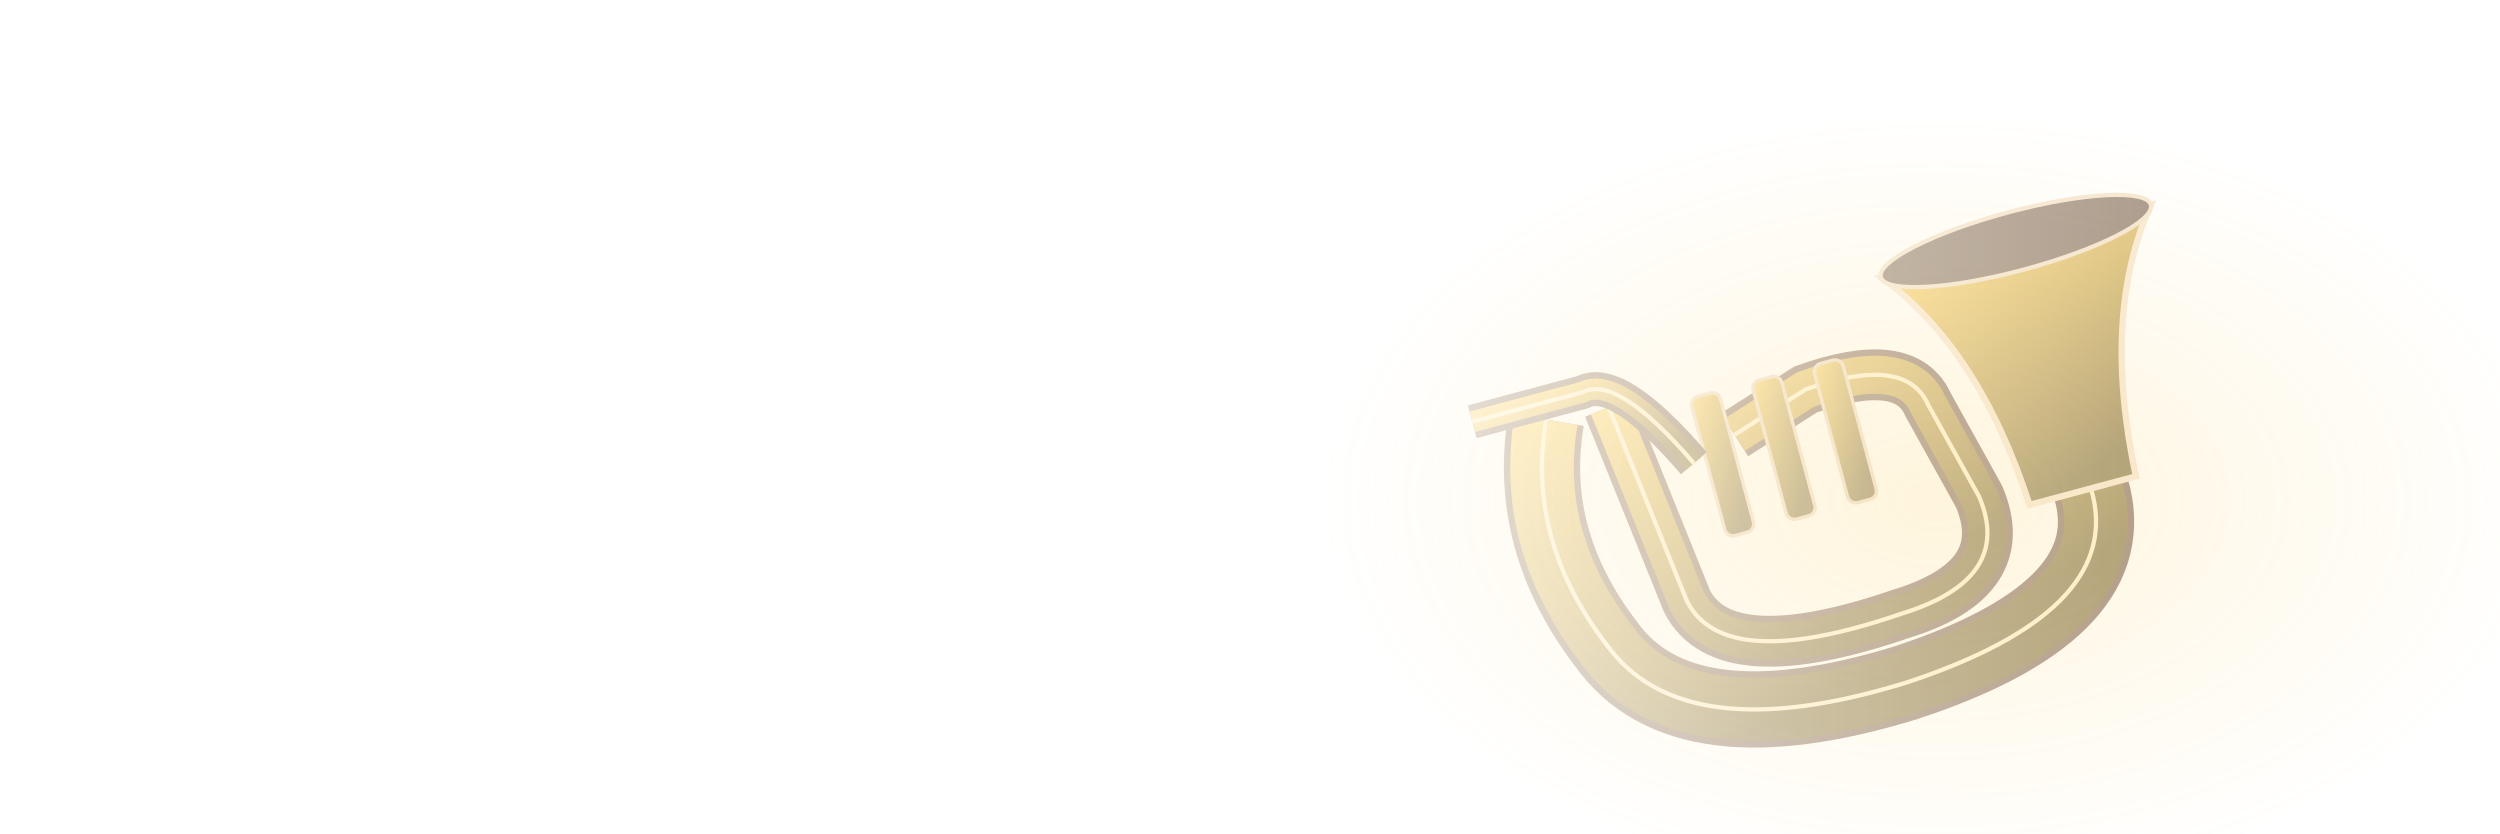
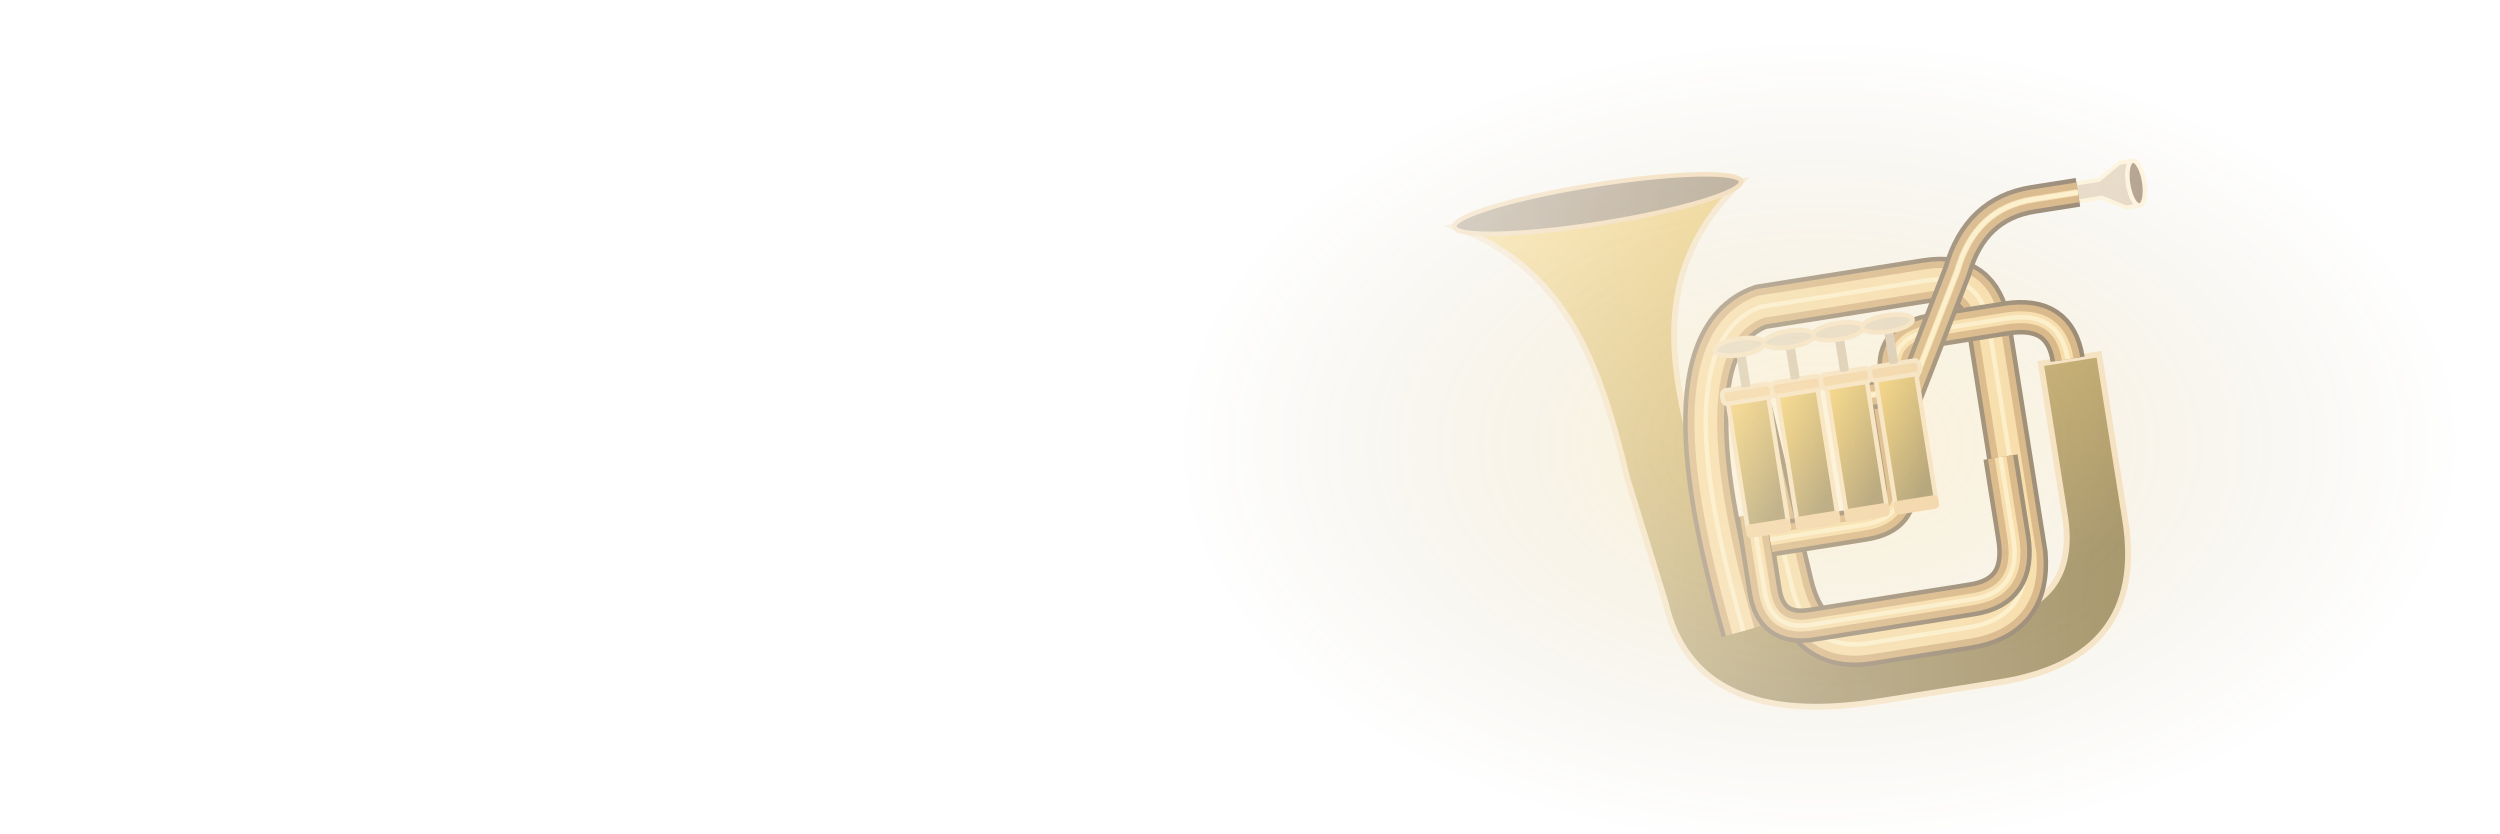
<svg xmlns="http://www.w3.org/2000/svg" viewBox="0 0 360 120">
  <defs>
-     <linearGradient id="metal" x2=".34" y2="1" gradientUnits="objectBoundingBox">
+     <linearGradient id="wood" x1="0%" y1="0%" x2="38%" y2="100%">
      <stop stop-color="#fbbf24" />
      <stop offset="1" stop-color="#6c520f" />
    </linearGradient>
+     <radialGradient id="halo">
+       <stop stop-color="#fbbf24" stop-opacity=".18" />
+       <stop offset="1" stop-color="#6c520f" stop-opacity="0" />
+     </radialGradient>
    <linearGradient id="fade">
-       <stop offset=".32" stop-color="white" stop-opacity="0" />
-       <stop offset=".58" stop-color="white" stop-opacity=".18" />
-       <stop offset=".88" stop-color="white" stop-opacity=".54" />
-       <stop offset="1" stop-color="white" stop-opacity=".22" />
+       <stop offset=".33" stop-color="white" stop-opacity="0" />
+       <stop offset=".61" stop-color="white" stop-opacity=".27" />
+       <stop offset=".88" stop-color="white" stop-opacity=".61" />
+       <stop offset="1" stop-color="white" stop-opacity=".42" />
    </linearGradient>
-     <radialGradient id="halo">
-       <stop stop-color="#fbbf24" stop-opacity=".16" />
-       <stop offset="1" stop-color="#fbbf24" stop-opacity="0" />
-     </radialGradient>
-     <mask id="reveal" maskUnits="userSpaceOnUse" x="0" y="0" width="360" height="120">
+     <mask id="reveal" maskUnits="userSpaceOnUse">
      <rect width="360" height="120" fill="url(#fade)" />
    </mask>
  </defs>
-   <ellipse cx="279" cy="72" rx="89" ry="56" fill="url(#halo)" />
+   <ellipse cx="262" cy="64" rx="92" ry="58" fill="url(#halo)" stroke="none" />
  <g mask="url(#reveal)">
-     <g transform="translate(266 69) scale(.61)">
-       <g transform="rotate(-15)">
-         <path d="M-65 -32Q-77 -6 -65 23Q-54 52 1 50Q54 47 55 19L55 -25" fill="none" stroke="#6b482d" stroke-width="18" />
-         <path d="M-65 -32Q-77 -6 -65 23Q-54 52 1 50Q54 47 55 19L55 -25" fill="none" stroke="url(#metal)" stroke-width="15" />
-         <path d="M-65 -32Q-77 -6 -65 23Q-54 52 1 50Q54 47 55 19L55 -25" fill="none" stroke="#ffe7ac" stroke-width="1" />
-         <path d="M-50 -31L-44 18Q-40 37 4 34Q32 33 29 12L23 -12Q21 -25 -4 -23L-23 -17" fill="none" stroke="#6b482d" stroke-width="12" />
-         <path d="M-50 -31L-44 18Q-40 37 4 34Q32 33 29 12L23 -12Q21 -25 -4 -23L-23 -17" fill="none" stroke="url(#metal)" stroke-width="9" />
-         <path d="M-50 -31L-44 18Q-40 37 4 34Q32 33 29 12L23 -12Q21 -25 -4 -23L-23 -17" fill="none" stroke="#ffe7ac" stroke-width="1" />
-         <path d="M40 17Q38 -22 20 -44L86 -44Q68 -22 66 17Z" fill="url(#metal)" stroke="#f4d7ae" stroke-width="1.5" />
-         <ellipse cx="53" cy="-44" rx="33" ry="7" fill="#614329" stroke="#edd2a9" stroke-width="1" />
-         <rect x="-31" y="-28" width="7" height="34" rx="2" fill="url(#metal)" stroke="#e7c99d" stroke-width=".8" />
-         <rect x="-16" y="-28" width="7" height="34" rx="2" fill="url(#metal)" stroke="#e7c99d" stroke-width=".8" />
-         <rect x="-1" y="-28" width="7" height="34" rx="2" fill="url(#metal)" stroke="#e7c99d" stroke-width=".8" />
-         <path d="M-82 -36L-55 -36Q-46 -38 -34 -13" fill="none" stroke="#6b482d" stroke-width="8" />
-         <path d="M-82 -36L-55 -36Q-46 -38 -34 -13" fill="none" stroke="url(#metal)" stroke-width="5" />
-         <path d="M-82 -36L-55 -36Q-46 -38 -34 -13" fill="none" stroke="#ffe7ac" stroke-width="1" />
+     <g transform="translate(262 64) rotate(-9) scale(0.653)">
+       <path d="M-72-60H-8C-29-45-31-26-27 3L-22 26C-20 42-4 44 11 44H30Q51 44 51 24V-10H64V27Q64 58 31 58H4Q-37 58-39 29L-43 1C-45-25-49-47-72-60Z" fill="url(#wood)" stroke="#f3d5a5" stroke-width="1.3" />
+       <ellipse cx="-40" cy="-60" rx="32" ry="4.3" fill="#62451f" stroke="#edbc76" />
+       <path d="M-23 38C-26 13-29-28-8-32L29-32Q41-32 41-20V31Q40 45 26 45H4Q-10 45-11 29L-14-10" fill="none" stroke="#503616" stroke-width="10" />
+       <path d="M-23 38C-26 13-29-28-8-32L29-32Q41-32 41-20V31Q40 45 26 45H4Q-10 45-11 29L-14-10" fill="none" stroke="#bf8638" stroke-width="8" />
+       <path d="M-23 38C-26 13-29-28-8-32L29-32Q41-32 41-20V31Q40 45 26 45H4Q-10 45-11 29L-14-10" fill="none" stroke="#f6cb79" stroke-width="5" />
+       <path d="M-23 38C-26 13-29-28-8-32L29-32Q41-32 41-20V31Q40 45 26 45H4Q-10 45-11 29L-14-10" fill="none" stroke="#ffebaf" stroke-width="1" />
+       <path d="M-17 13V30Q-17 39-8 39H28Q39 39 39 27V9M-14 19H7Q16 19 16 11V-9M57-10Q57-21 45-21H29Q19-21 19-13V3" fill="none" stroke="#503616" stroke-width="7.6" />
+       <path d="M-17 13V30Q-17 39-8 39H28Q39 39 39 27V9M-14 19H7Q16 19 16 11V-9M57-10Q57-21 45-21H29Q19-21 19-13V3" fill="none" stroke="#bf8638" stroke-width="5.6" />
+       <path d="M-17 13V30Q-17 39-8 39H28Q39 39 39 27V9M-14 19H7Q16 19 16 11V-9M57-10Q57-21 45-21H29Q19-21 19-13V3" fill="none" stroke="#f6cb79" stroke-width="2.6" />
+       <path d="M-17 13V30Q-17 39-8 39H28Q39 39 39 27V9M-14 19H7Q16 19 16 11V-9M57-10Q57-21 45-21H29Q19-21 19-13V3" fill="none" stroke="#ffebaf" stroke-width="1" />
+       <g transform="translate(78 0) scale(-1 1)">
+         <path d="M0 -51h3l5 3h6v4h-6l-5 3h-3Z" fill="#d9c5a6" stroke="#fff0cc" stroke-width="0.9" />
+         <ellipse cx="0" cy="-46" rx="1.8" ry="5" fill="#836747" stroke="#fff0cc" />
      </g>
+       <path d="M65-46H55Q42-46 36-33L22-9H8" fill="none" stroke="#503616" stroke-width="6.4" />
+       <path d="M65-46H55Q42-46 36-33L22-9H8" fill="none" stroke="#bf8638" stroke-width="4.4" />
+       <path d="M65-46H55Q42-46 36-33L22-9H8" fill="none" stroke="#f6cb79" stroke-width="1.4" />
+       <path d="M65-46H55Q42-46 36-33L22-9H8" fill="none" stroke="#ffebaf" stroke-width="1" />
+       <rect x="-18.5" y="-14" width="9" height="31" rx="1.8" fill="url(#wood)" stroke="#f3d5a5" />
+       <rect x="-19.5" y="-15" width="11" height="3" rx="1" fill="#edbc76" stroke="#f3d5a5" />
+       <rect x="-15" y="-23" width="2" height="8" rx="0.5" fill="#c0ab8a" stroke="none" />
+       <ellipse cx="-14" cy="-24" rx="5.6" ry="1.8" fill="#d7c4a4" stroke="#f3d5a5" />
+       <rect x="-19" y="15" width="10" height="3" rx="1" fill="#edbc76" stroke="none" />
+       <rect x="-7.5" y="-14" width="9" height="31" rx="1.8" fill="url(#wood)" stroke="#f3d5a5" />
+       <rect x="-8.5" y="-15" width="11" height="3" rx="1" fill="#edbc76" stroke="#f3d5a5" />
+       <rect x="-4" y="-23" width="2" height="8" rx="0.5" fill="#c0ab8a" stroke="none" />
+       <ellipse cx="-3" cy="-24" rx="5.6" ry="1.8" fill="#d7c4a4" stroke="#f3d5a5" />
+       <rect x="-8" y="15" width="10" height="3" rx="1" fill="#edbc76" stroke="none" />
+       <rect x="3.5" y="-14" width="9" height="31" rx="1.8" fill="url(#wood)" stroke="#f3d5a5" />
+       <rect x="2.5" y="-15" width="11" height="3" rx="1" fill="#edbc76" stroke="#f3d5a5" />
+       <rect x="7" y="-23" width="2" height="8" rx="0.5" fill="#c0ab8a" stroke="none" />
+       <ellipse cx="8" cy="-24" rx="5.6" ry="1.8" fill="#d7c4a4" stroke="#f3d5a5" />
+       <rect x="3" y="15" width="10" height="3" rx="1" fill="#edbc76" stroke="none" />
+       <rect x="14.5" y="-14" width="9" height="31" rx="1.8" fill="url(#wood)" stroke="#f3d5a5" />
+       <rect x="13.5" y="-15" width="11" height="3" rx="1" fill="#edbc76" stroke="#f3d5a5" />
+       <rect x="18" y="-23" width="2" height="8" rx="0.5" fill="#c0ab8a" stroke="none" />
+       <ellipse cx="19" cy="-24" rx="5.6" ry="1.8" fill="#d7c4a4" stroke="#f3d5a5" />
+       <rect x="14" y="15" width="10" height="3" rx="1" fill="#edbc76" stroke="none" />
    </g>
  </g>
</svg>
